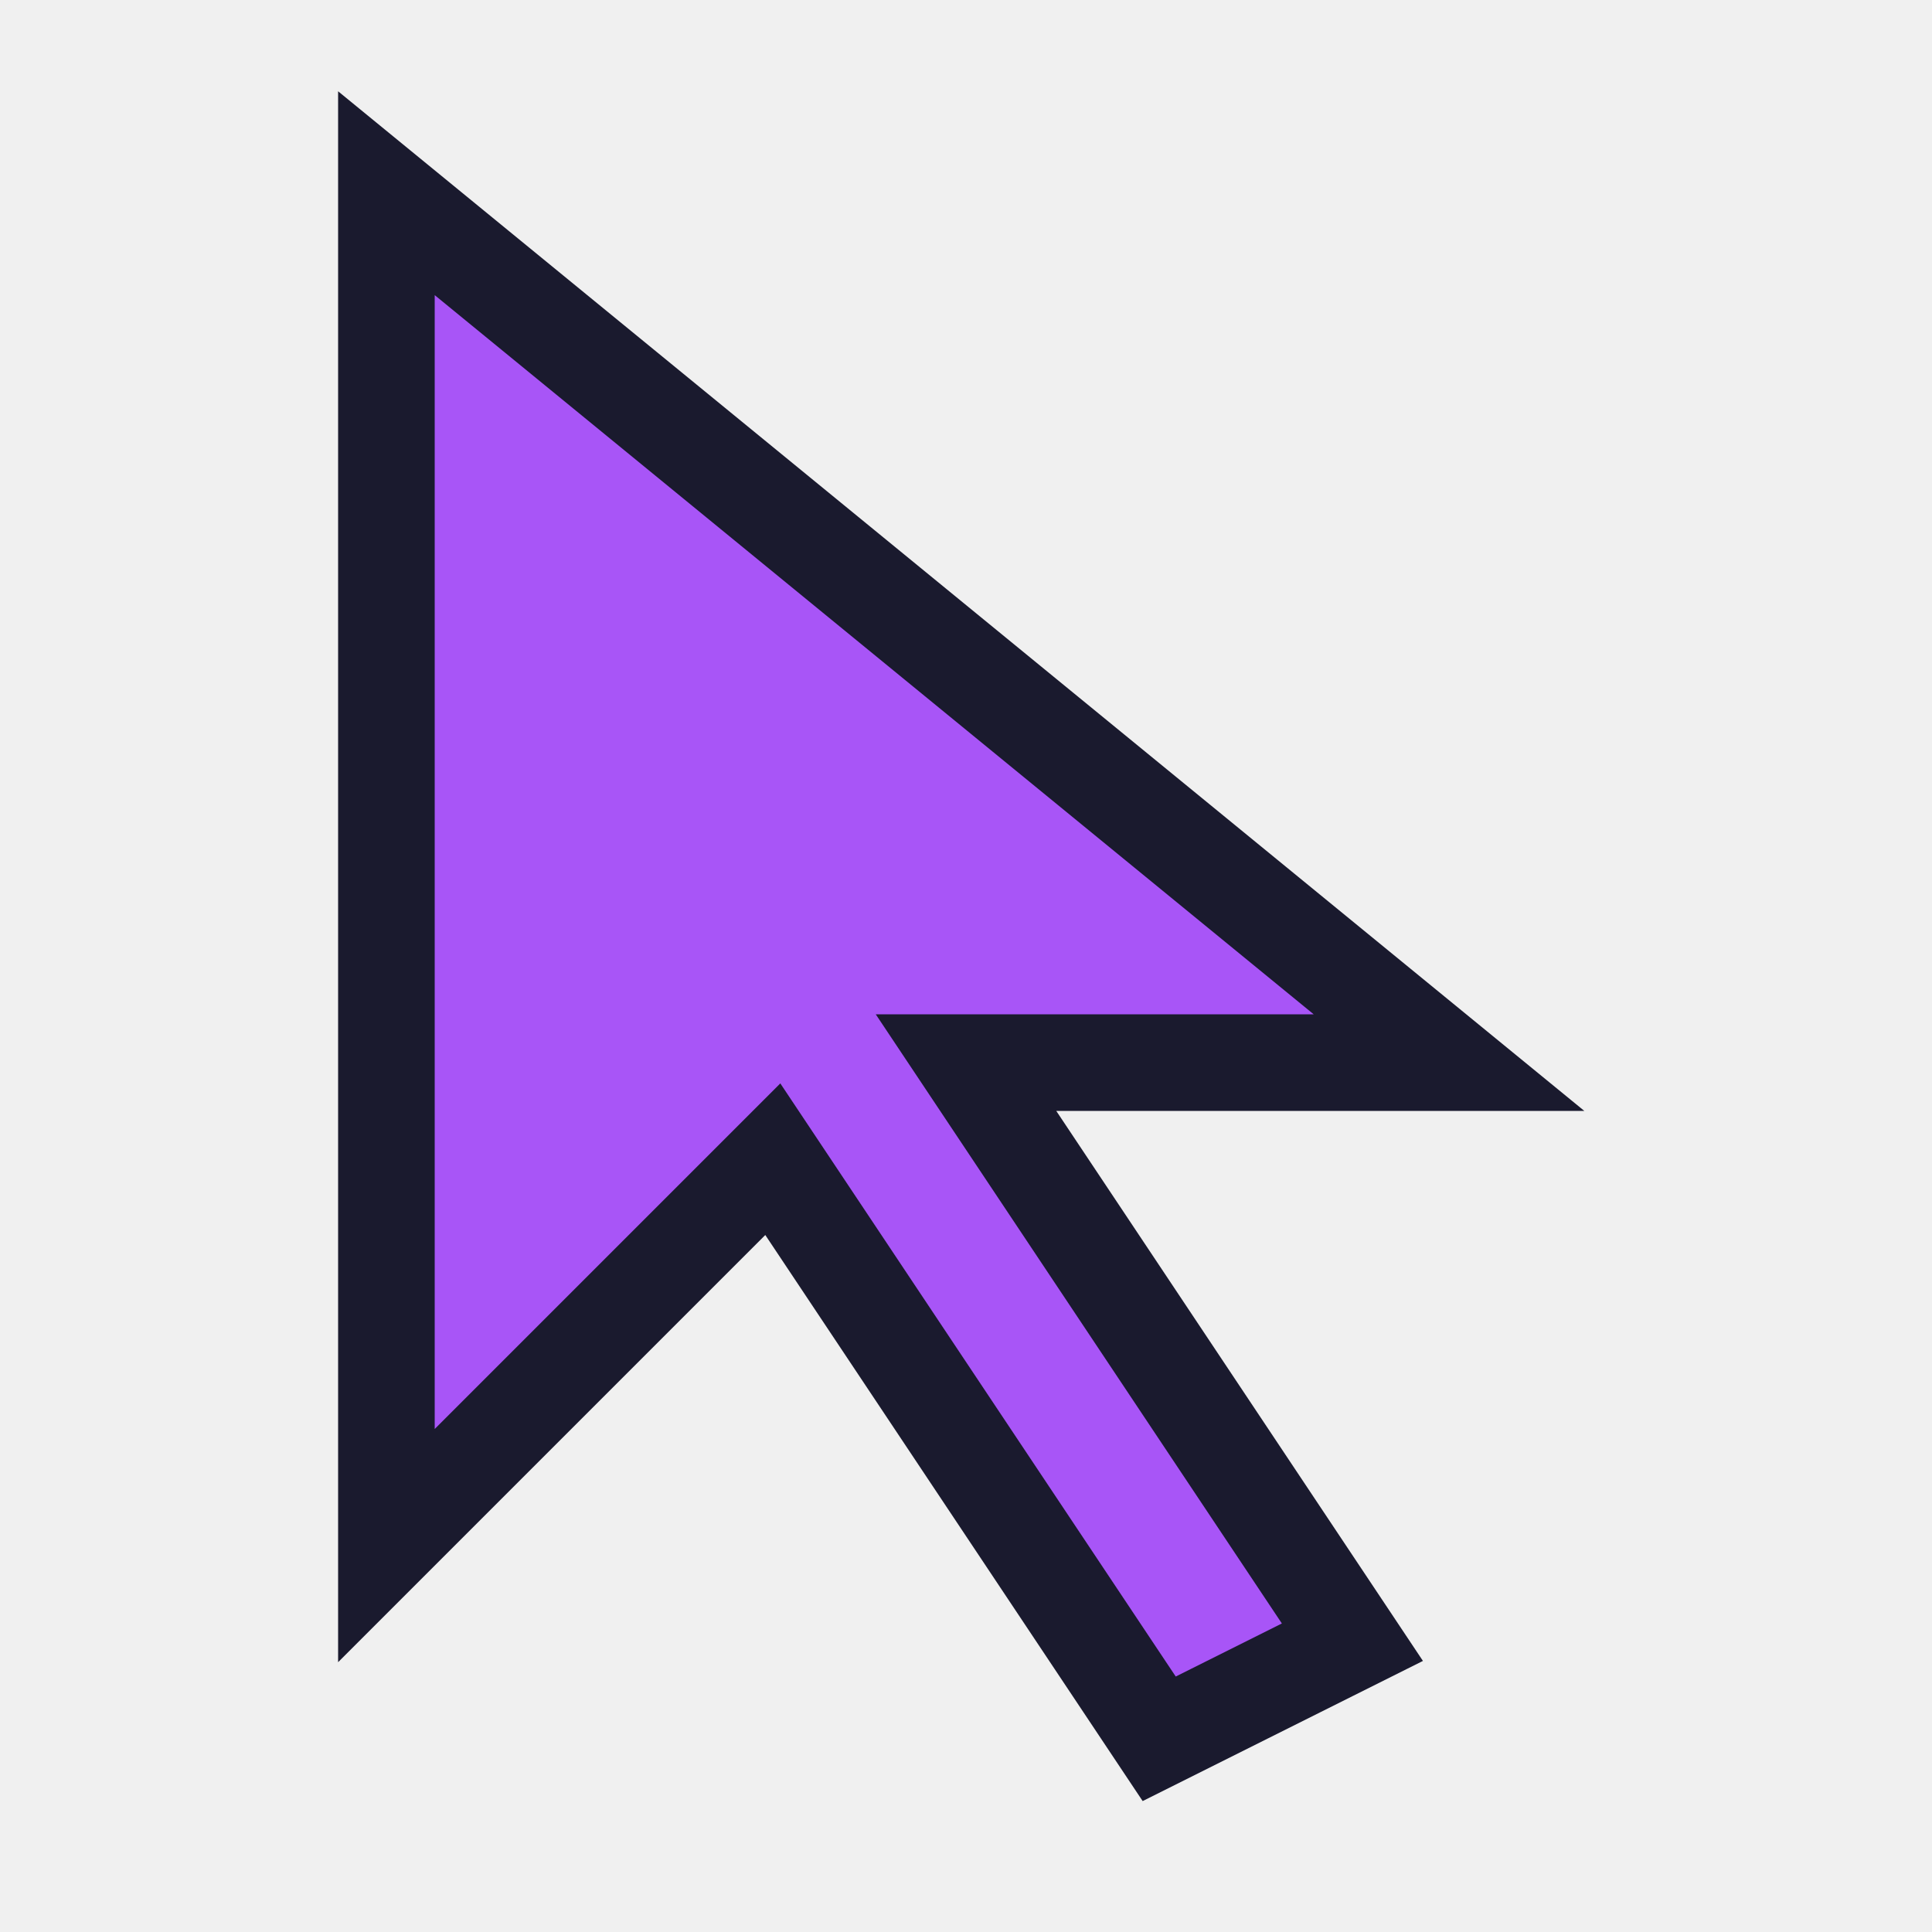
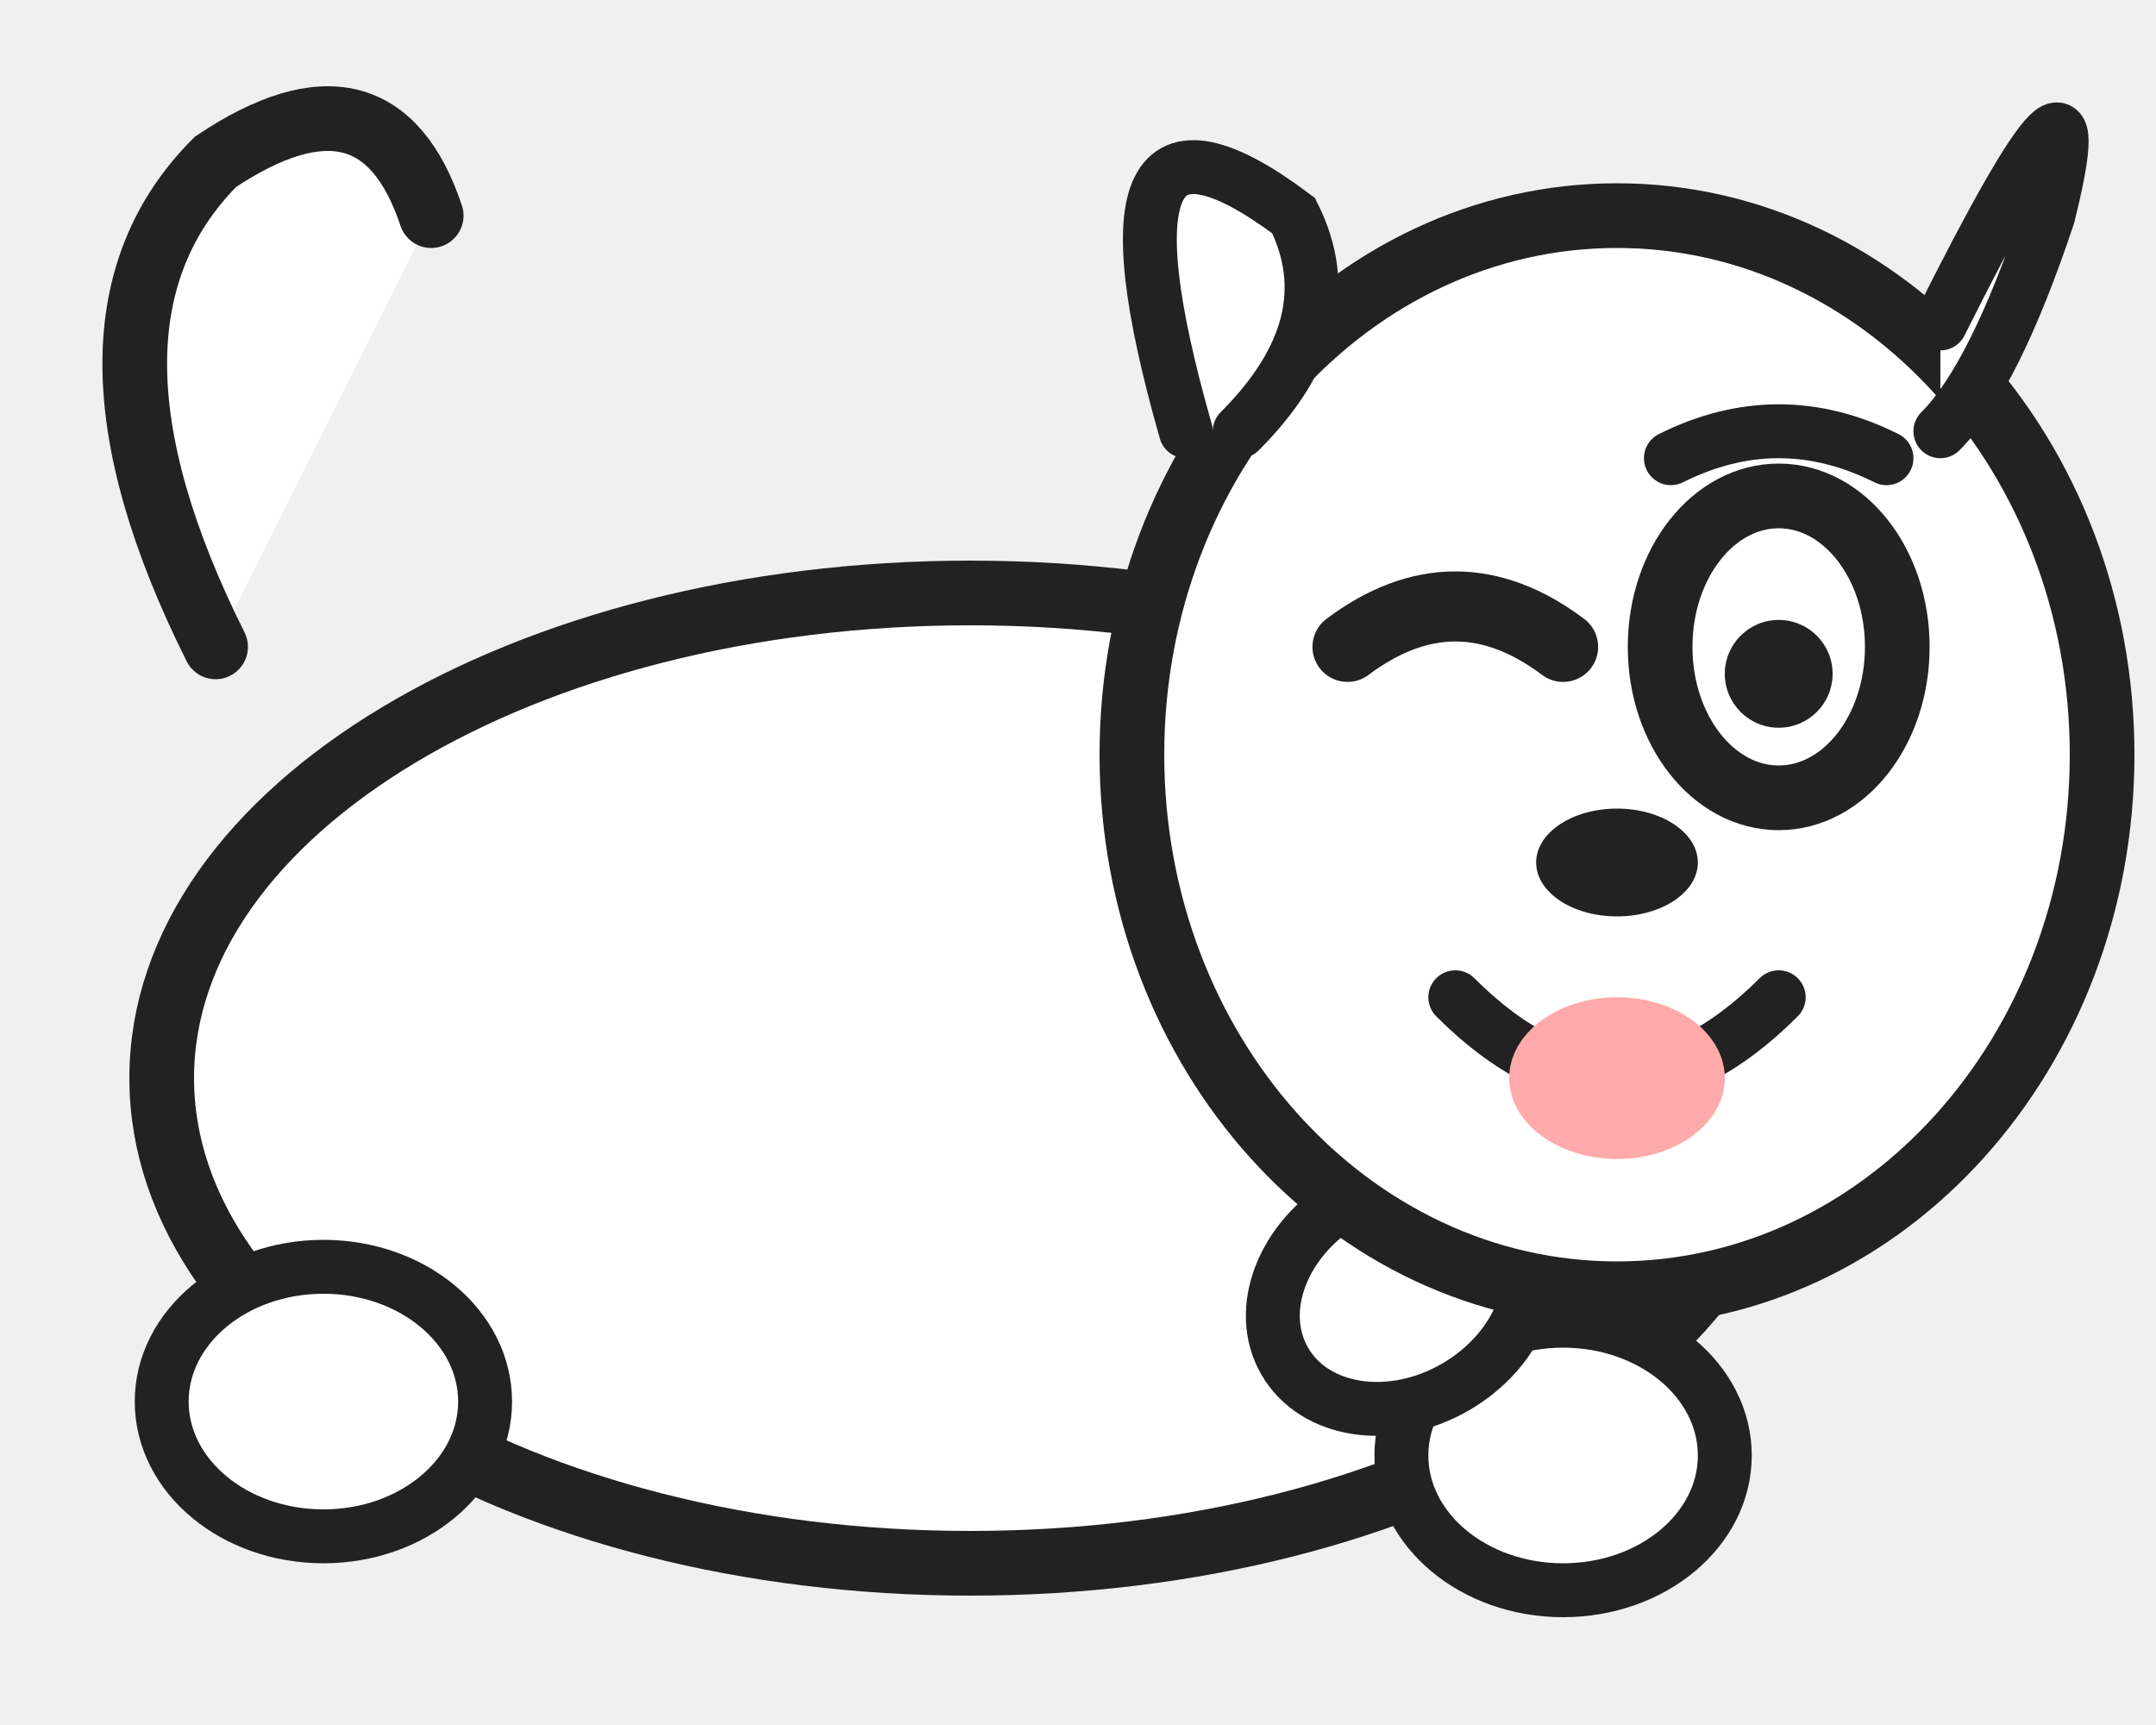
- <svg xmlns="http://www.w3.org/2000/svg" width="20" height="20" viewBox="0 0 20 20">
-   <path d="M4 2 L4 16 L8 12 L12 18 L14 17 L10 11 L15 11 Z" fill="#a855f7" stroke="#1a1a2e" stroke-width="1" />
+ <svg xmlns="http://www.w3.org/2000/svg" width="40" height="32" viewBox="0 0 40 32">
+   <path d="M4 12 Q1 6 4 3 Q7 1 8 4" fill="white" stroke="#222" stroke-width="1.2" stroke-linecap="round" />
+   <ellipse cx="18" cy="20" rx="15" ry="9" fill="white" stroke="#222" stroke-width="1.2" />
+   <ellipse cx="6" cy="26" rx="3" ry="2.5" fill="white" stroke="#222" stroke-width="1" />
+   <ellipse cx="29" cy="27" rx="3" ry="2.5" fill="white" stroke="#222" stroke-width="1" />
+   <ellipse cx="26" cy="24" rx="2.5" ry="2" fill="white" stroke="#222" stroke-width="1" transform="rotate(-30 26 24)" />
+   <ellipse cx="30" cy="14" rx="9" ry="10" fill="white" stroke="#222" stroke-width="1.2" />
+   <ellipse cx="30" cy="14" rx="8" ry="9" fill="white" />
+   <path d="M22 8 Q20 1 24 4 Q25 6 23 8" fill="white" stroke="#222" stroke-width="1" stroke-linecap="round" />
+   <path d="M36 6 Q39 0 38 4 Q37 7 36 8" fill="white" stroke="#222" stroke-width="1" stroke-linecap="round" />
+   <path d="M25 12 Q27 10.5 29 12" fill="none" stroke="#222" stroke-width="1.3" stroke-linecap="round" />
+   <ellipse cx="33" cy="12" rx="2.2" ry="2.8" fill="none" stroke="#222" stroke-width="1.2" />
+   <circle cx="33" cy="12.5" r="1" fill="#222" />
+   <path d="M31 8.5 Q33 7.5 35 8.5" fill="none" stroke="#222" stroke-width="1" stroke-linecap="round" />
+   <ellipse cx="30" cy="16" rx="1.5" ry="1" fill="#222" />
+   <path d="M27 18.5 Q30 21.5 33 18.5" fill="none" stroke="#222" stroke-width="1" stroke-linecap="round" />
+   <ellipse cx="30" cy="20" rx="2" ry="1.5" fill="#ffaaaa" />
</svg>
